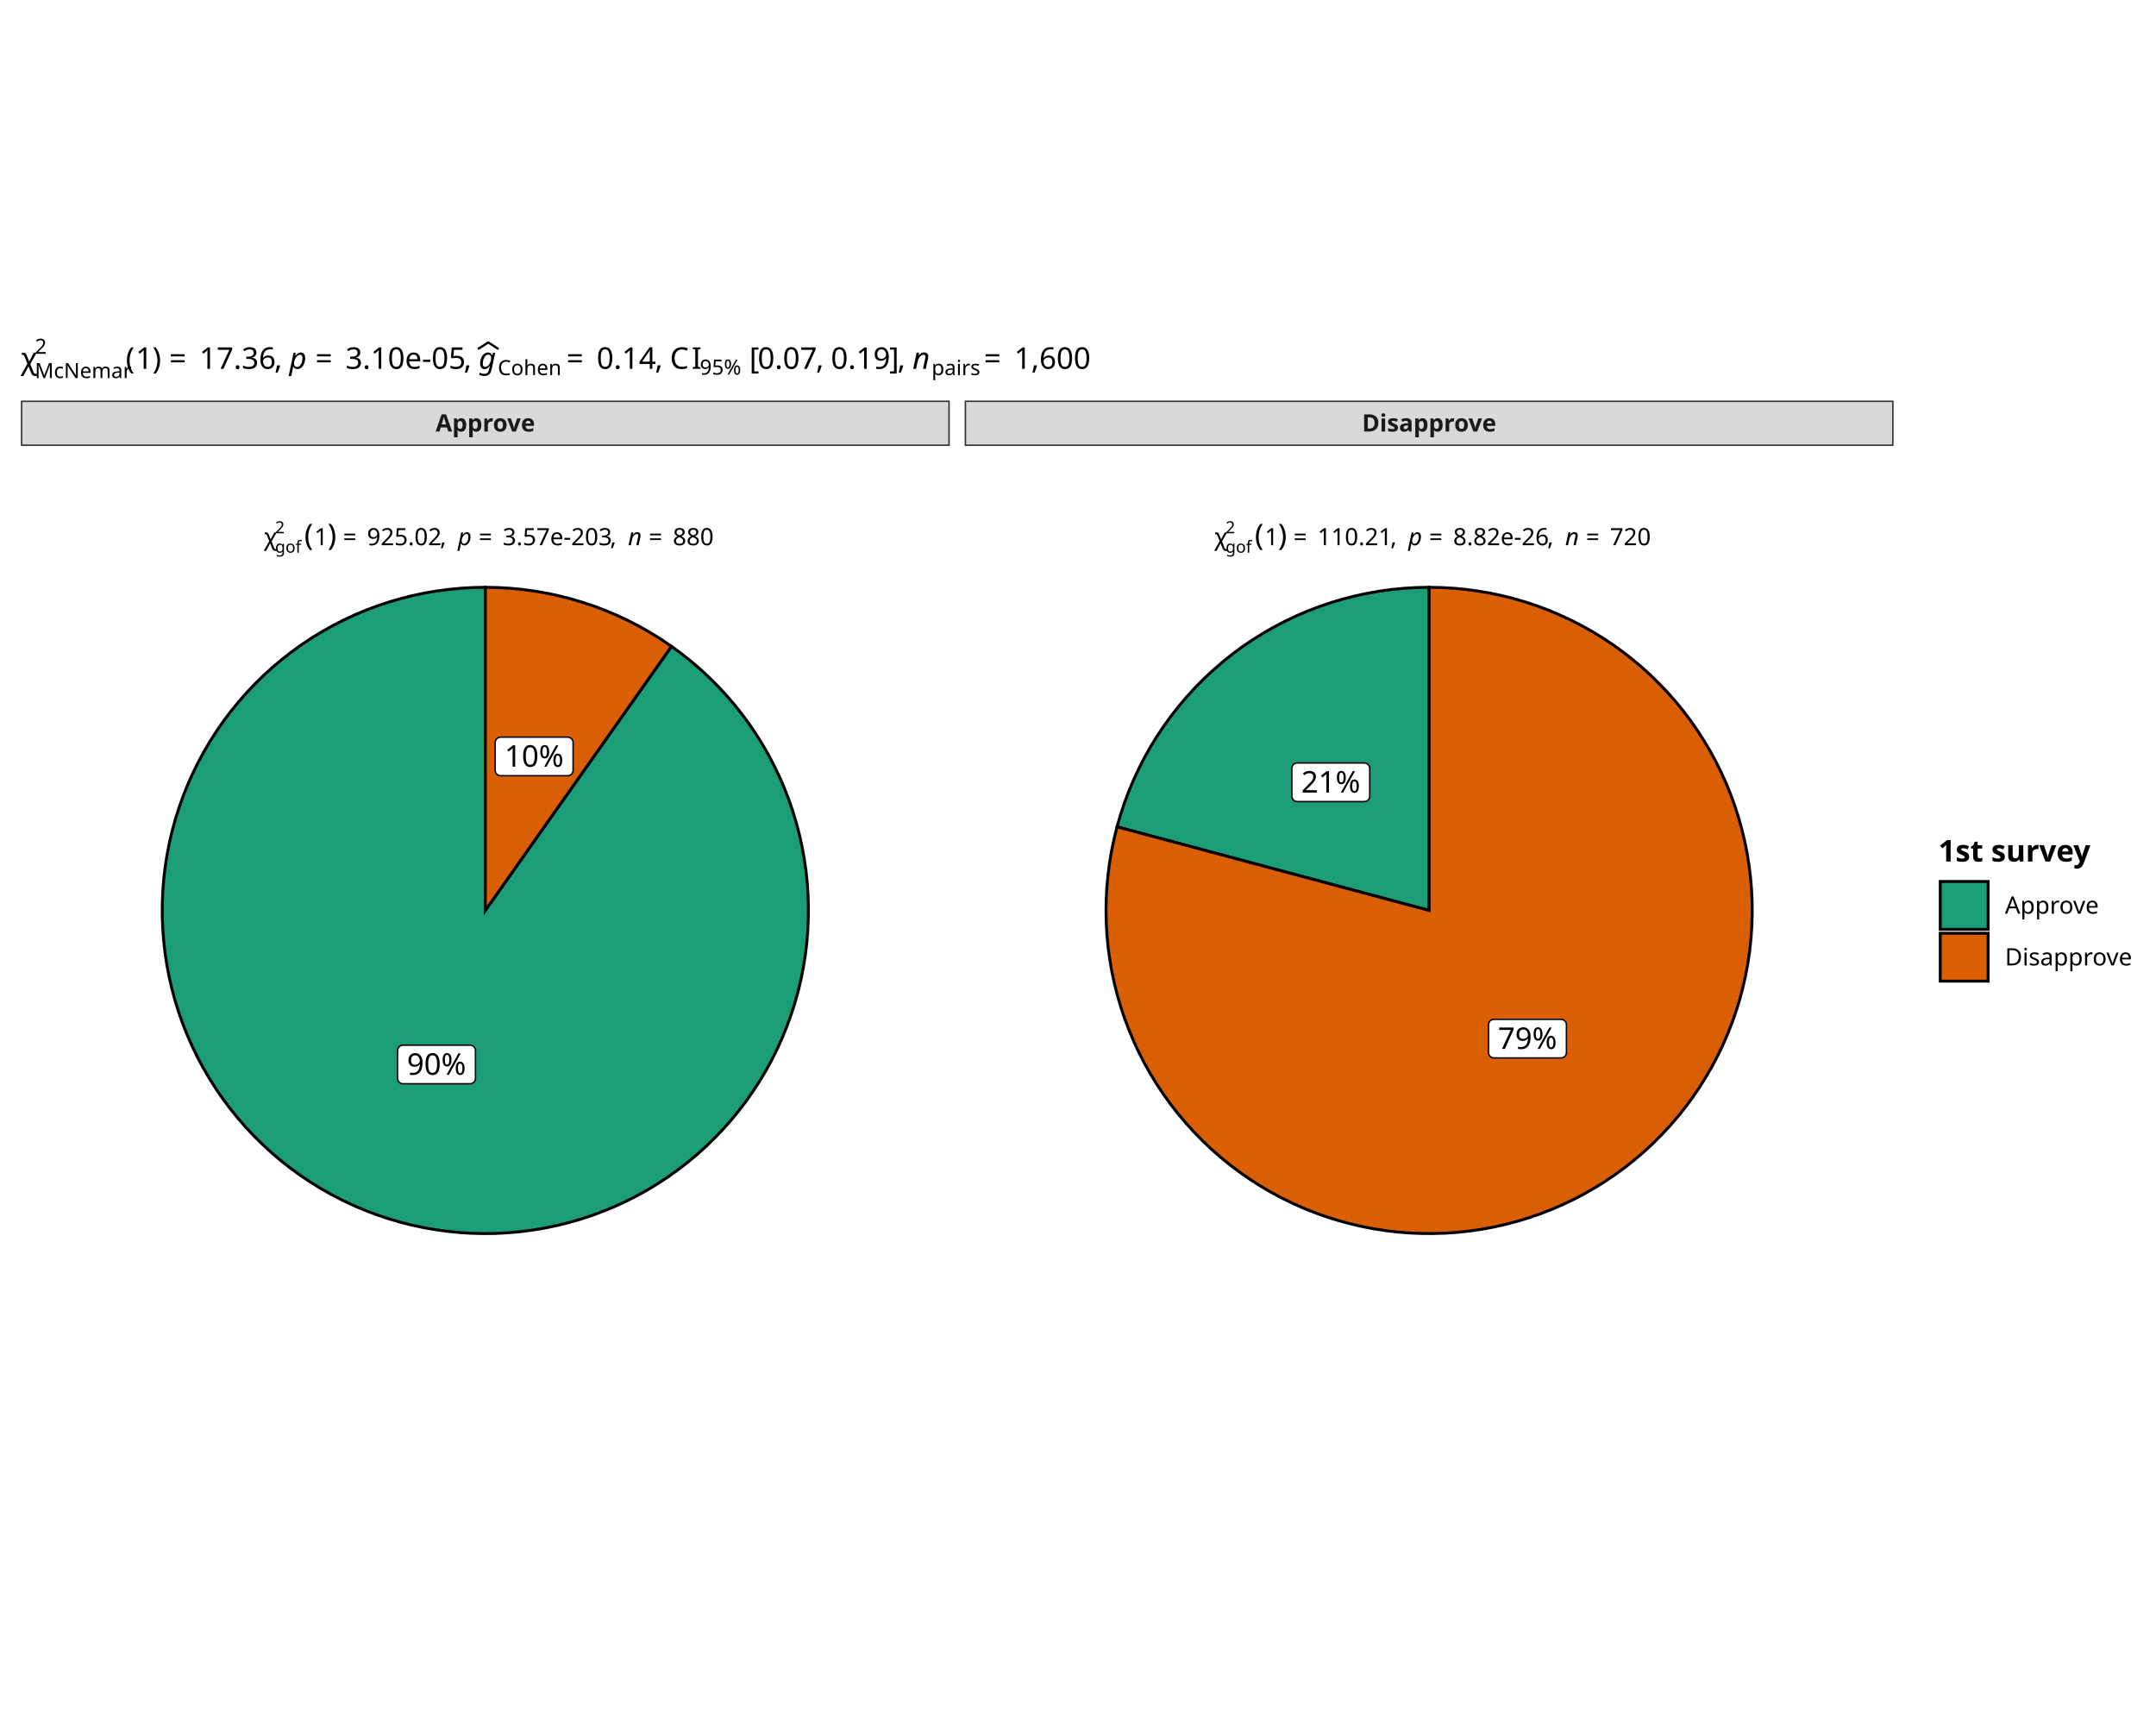
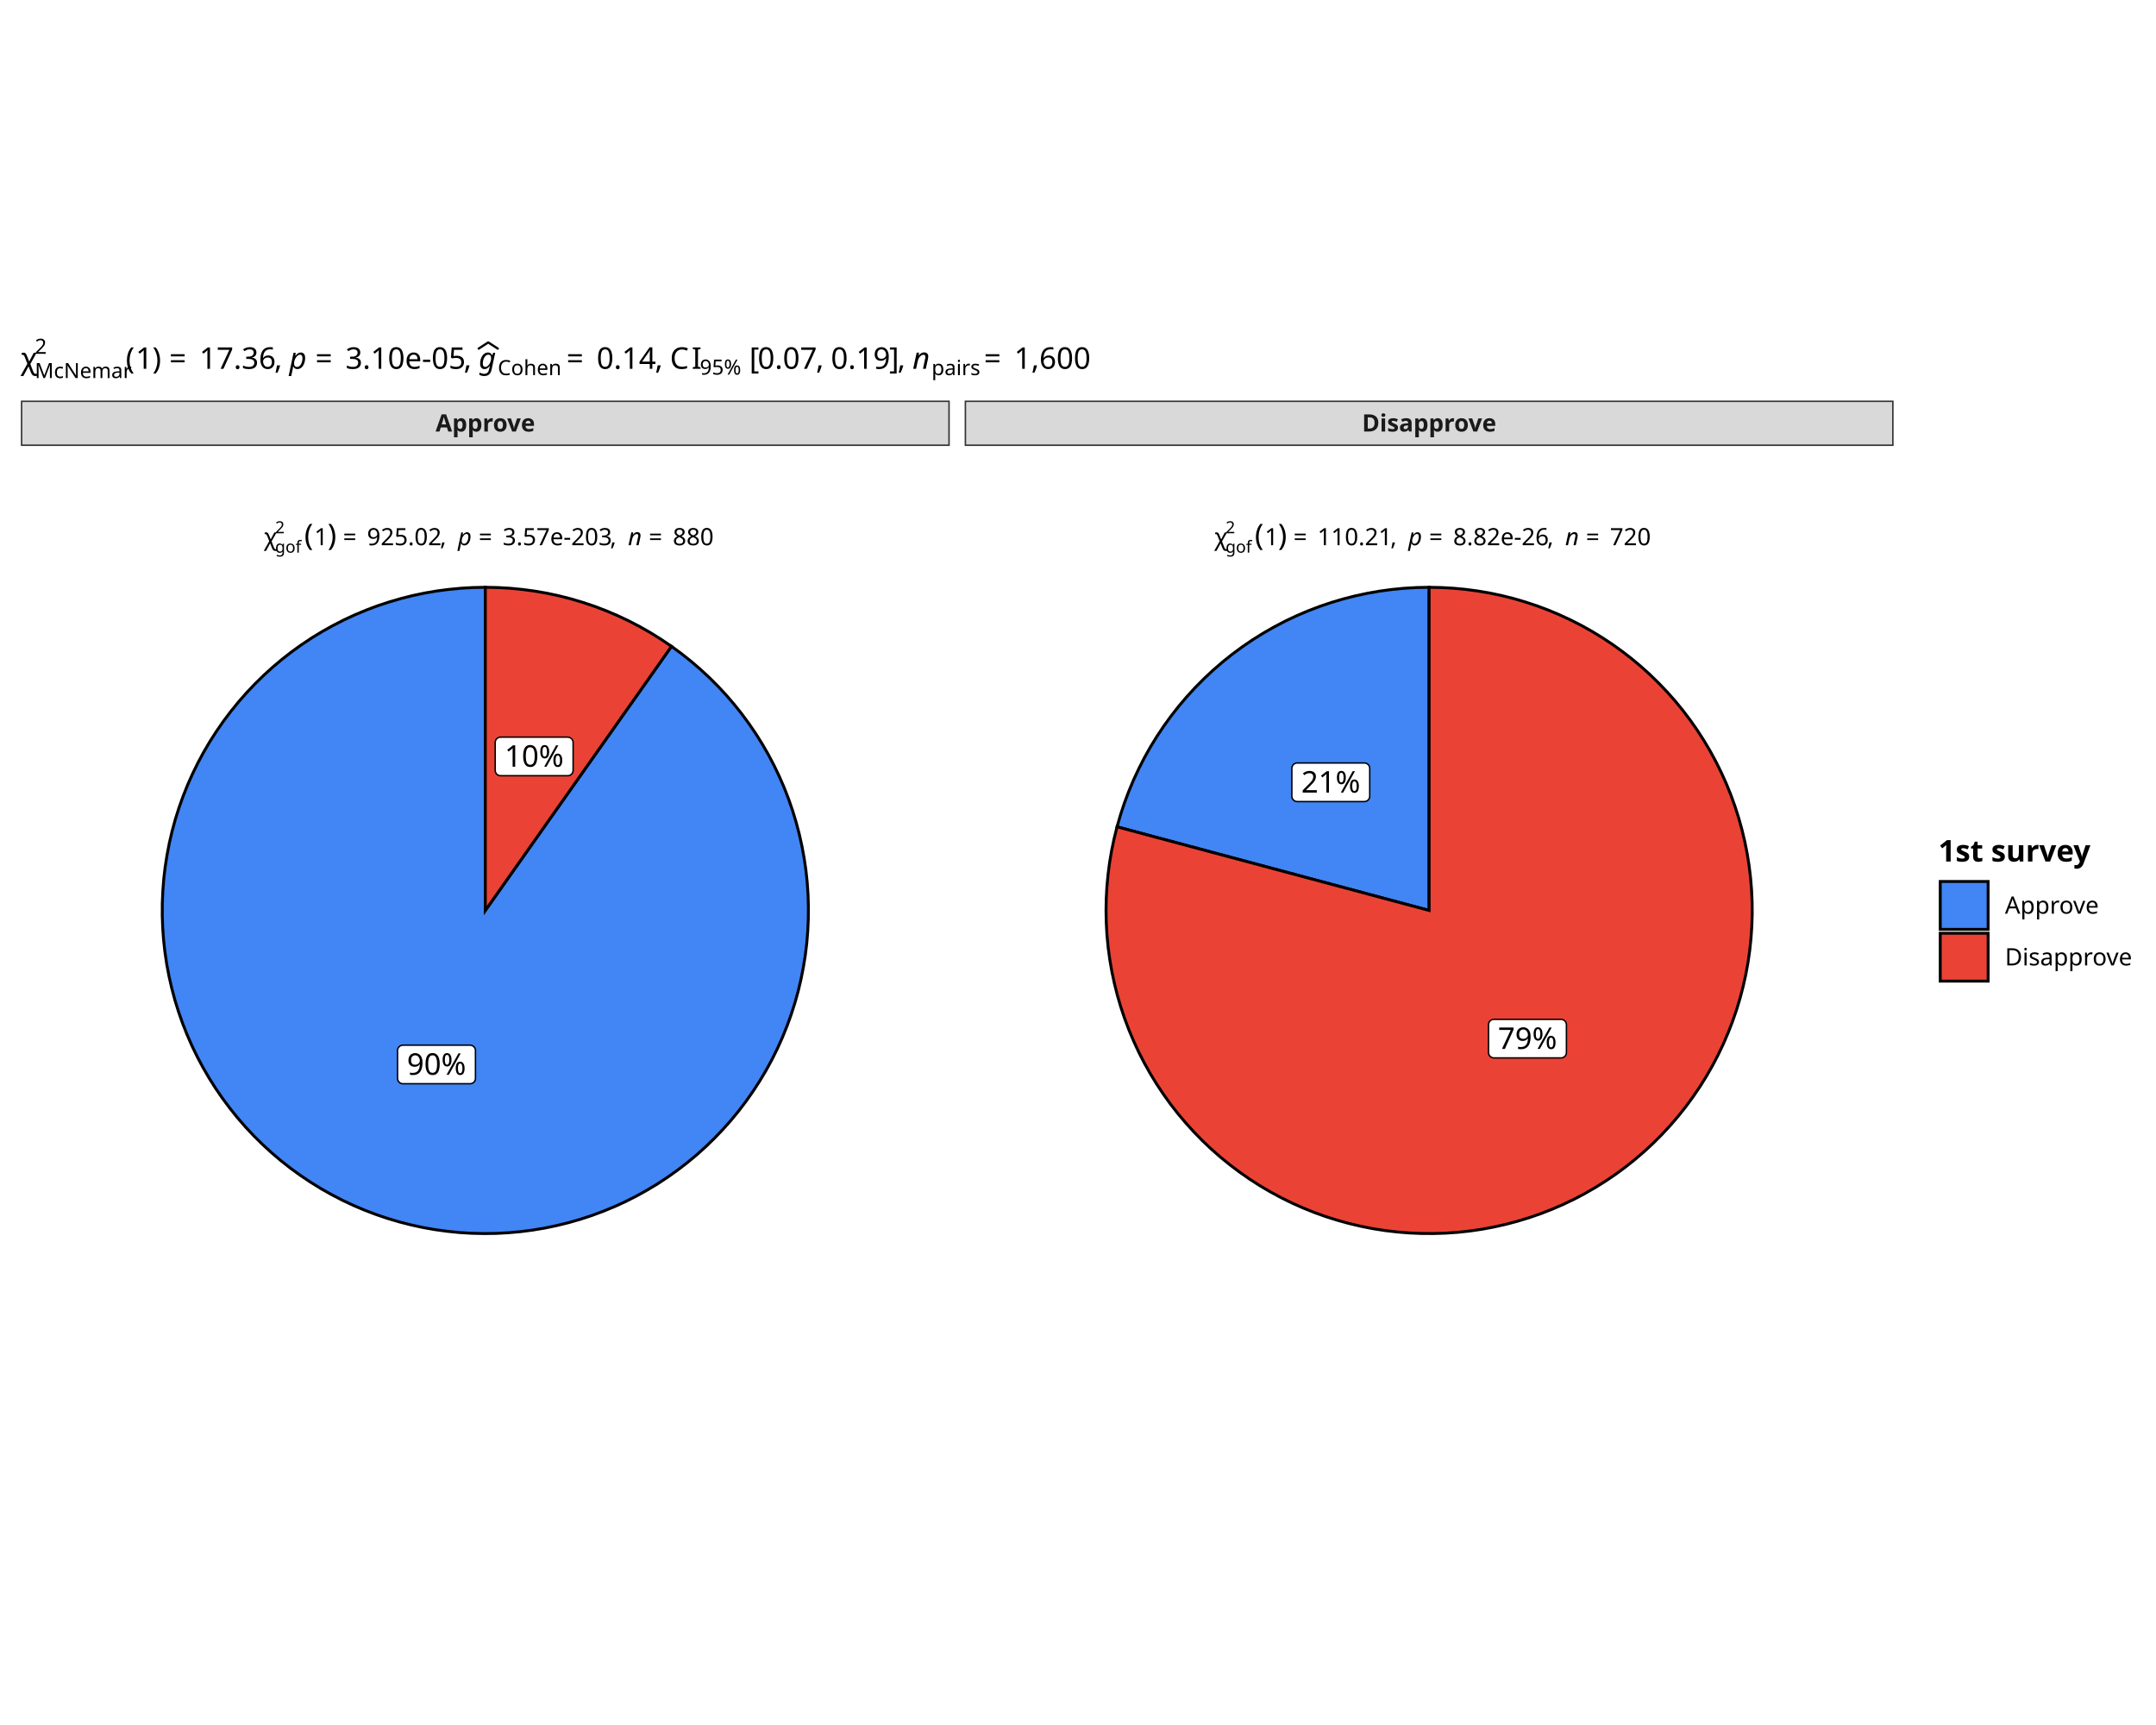
<svg xmlns="http://www.w3.org/2000/svg" class="svglite" data-engine-version="2.0" width="720.00pt" height="576.00pt" viewBox="0 0 720.00 576.00">
  <defs>
    <style type="text/css">
    .svglite line, .svglite polyline, .svglite polygon, .svglite path, .svglite rect, .svglite circle {
      fill: none;
      stroke: #000000;
      stroke-linecap: round;
      stroke-linejoin: round;
      stroke-miterlimit: 10.00;
    }
  </style>
  </defs>
  <rect width="100%" height="100%" style="stroke: none; fill: #FFFFFF;" />
  <defs>
    <clipPath id="cpMC4wMHw3MjAuMDB8MC4wMHw1NzYuMDA=">
      <rect x="0.00" y="0.00" width="720.00" height="576.00" />
    </clipPath>
  </defs>
  <g clip-path="url(#cpMC4wMHw3MjAuMDB8MC4wMHw1NzYuMDA=)">
</g>
  <defs>
    <clipPath id="cpMC4wMHw3MjAuMDB8MTA4LjI2fDQ2Ny43NA==">
      <rect x="0.00" y="108.26" width="720.00" height="359.49" />
    </clipPath>
  </defs>
  <g clip-path="url(#cpMC4wMHw3MjAuMDB8MTA4LjI2fDQ2Ny43NA==)">
    <rect x="0.00" y="108.26" width="720.00" height="359.49" style="stroke-width: 0.97; stroke: #FFFFFF; fill: #FFFFFF;" />
  </g>
  <g clip-path="url(#cpMC4wMHw3MjAuMDB8MC4wMHw1NzYuMDA=)">
</g>
  <defs>
    <clipPath id="cpNi45N3wzMTcuMTh8MTQ4LjkxfDQ1OS4xMQ==">
      <rect x="6.97" y="148.91" width="310.20" height="310.20" />
    </clipPath>
  </defs>
  <g clip-path="url(#cpNi45N3wzMTcuMTh8MTQ4LjkxfDQ1OS4xMQ==)">
    <rect x="6.97" y="148.91" width="310.20" height="310.20" style="stroke-width: 0.97; stroke: none; fill: #FFFFFF;" />
-     <polygon points="162.07,304.01 162.07,299.86 162.07,295.71 162.07,291.56 162.07,287.41 162.07,283.26 162.07,279.11 162.07,274.96 162.07,270.81 162.07,266.66 162.07,262.51 162.07,258.36 162.07,254.21 162.07,250.06 162.07,245.91 162.07,241.76 162.07,237.61 162.07,233.46 162.07,229.31 162.07,225.16 162.07,221.01 162.07,216.86 162.07,212.71 162.07,208.56 162.07,204.41 162.07,200.26 162.07,196.11 158.00,196.19 153.93,196.42 149.87,196.81 145.83,197.34 141.81,198.03 137.82,198.87 133.86,199.87 129.95,201.01 126.08,202.29 122.26,203.73 118.50,205.30 114.80,207.02 111.17,208.88 107.61,210.87 104.13,212.99 100.73,215.25 97.42,217.63 94.21,220.13 91.08,222.76 88.07,225.50 85.15,228.35 82.35,231.31 79.66,234.37 77.09,237.54 74.63,240.80 72.31,244.15 70.11,247.58 68.04,251.10 66.11,254.69 64.32,258.35 62.66,262.07 61.15,265.86 59.78,269.70 58.55,273.59 57.48,277.52 56.55,281.50 55.78,285.50 55.15,289.53 54.68,293.58 54.37,297.64 54.20,301.72 54.19,305.80 54.34,309.87 54.64,313.94 55.09,317.99 55.69,322.02 56.45,326.03 57.36,330.00 58.41,333.94 59.62,337.84 60.97,341.69 62.47,345.48 64.10,349.21 65.88,352.88 67.80,356.48 69.85,360.01 72.03,363.45 74.34,366.81 76.78,370.08 79.33,373.26 82.01,376.34 84.80,379.31 87.70,382.17 90.71,384.93 93.81,387.57 97.02,390.09 100.32,392.48 103.71,394.75 107.18,396.90 110.73,398.90 114.35,400.78 118.04,402.51 121.79,404.10 125.60,405.55 129.47,406.86 133.38,408.02 137.33,409.03 141.31,409.89 145.33,410.60 149.37,411.15 153.42,411.56 157.49,411.81 161.57,411.90 165.65,411.85 169.72,411.63 173.78,411.27 177.83,410.75 181.85,410.08 185.84,409.25 189.80,408.28 193.72,407.16 197.60,405.89 201.42,404.47 205.19,402.92 208.90,401.22 212.54,399.38 216.10,397.40 219.59,395.30 223.00,393.06 226.32,390.69 229.55,388.20 232.69,385.59 235.72,382.87 238.64,380.03 241.46,377.08 244.17,374.03 246.75,370.88 249.22,367.63 251.56,364.29 253.77,360.87 255.86,357.36 257.81,353.78 259.62,350.13 261.29,346.41 262.82,342.63 264.21,338.79 265.45,334.91 266.55,330.98 267.49,327.01 268.28,323.01 268.93,318.99 269.42,314.94 269.75,310.88 269.93,306.80 269.96,302.72 269.84,298.65 269.56,294.58 269.13,290.53 268.54,286.49 267.80,282.48 266.91,278.50 265.87,274.56 264.69,270.66 263.35,266.80 261.88,263.00 260.25,259.26 258.49,255.58 256.60,251.98 254.56,248.44 252.40,244.99 250.10,241.62 247.68,238.33 245.14,235.15 242.48,232.06 239.70,229.07 236.81,226.19 233.82,223.42 230.72,220.77 227.53,218.23 224.24,215.82 221.85,219.21 219.46,222.61 217.07,226.00 214.68,229.39 212.29,232.78 209.90,236.17 207.50,239.56 205.11,242.96 202.72,246.35 200.33,249.74 197.94,253.13 195.55,256.52 193.16,259.92 190.77,263.31 188.38,266.70 185.99,270.09 183.59,273.48 181.20,276.87 178.81,280.27 176.42,283.66 174.03,287.05 171.64,290.44 169.25,293.83 166.86,297.23 164.47,300.62 162.07,304.01 " style="stroke-width: 0.97; stroke-linecap: butt; stroke-linejoin: miter; fill: #1B9E77;" />
-     <polygon points="162.07,304.01 164.47,300.62 166.86,297.23 169.25,293.83 171.64,290.44 174.03,287.05 176.42,283.66 178.81,280.27 181.20,276.87 183.59,273.48 185.99,270.09 188.38,266.70 190.77,263.31 193.16,259.92 195.55,256.52 197.94,253.13 200.33,249.74 202.72,246.35 205.11,242.96 207.50,239.56 209.90,236.17 212.29,232.78 214.68,229.39 217.07,226.00 219.46,222.61 221.85,219.21 224.24,215.82 220.81,213.50 217.30,211.31 213.70,209.26 210.03,207.35 206.28,205.58 202.47,203.96 198.61,202.48 194.68,201.16 190.71,199.98 186.70,198.96 182.65,198.09 178.57,197.38 174.47,196.83 170.35,196.43 166.21,196.19 162.07,196.11 162.07,200.26 162.07,204.41 162.07,208.56 162.07,212.71 162.07,216.86 162.07,221.01 162.07,225.16 162.07,229.31 162.07,233.46 162.07,237.61 162.07,241.76 162.07,245.91 162.07,250.06 162.07,254.21 162.07,258.36 162.07,262.51 162.07,266.66 162.07,270.81 162.07,274.96 162.07,279.11 162.07,283.26 162.07,287.41 162.07,291.56 162.07,295.71 162.07,299.86 162.07,304.01 " style="stroke-width: 0.97; stroke-linecap: butt; stroke-linejoin: miter; fill: #D95F02;" />
+     <polygon points="162.07,304.01 162.07,299.86 162.07,295.71 162.07,291.56 162.07,287.41 162.07,283.26 162.07,279.11 162.07,274.96 162.07,270.81 162.07,266.66 162.07,262.51 162.07,258.36 162.07,254.21 162.07,250.06 162.07,245.91 162.07,241.76 162.07,237.61 162.07,233.46 162.07,229.31 162.07,225.16 162.07,221.01 162.07,216.86 162.07,212.71 162.07,208.56 162.07,204.41 162.07,200.26 162.07,196.11 158.00,196.19 153.93,196.42 149.87,196.81 145.83,197.34 141.81,198.03 137.82,198.87 133.86,199.87 129.95,201.01 126.08,202.29 122.26,203.73 118.50,205.30 114.80,207.02 111.17,208.88 107.61,210.87 104.13,212.99 100.73,215.25 97.42,217.63 94.21,220.13 91.08,222.76 88.07,225.50 85.15,228.35 82.35,231.31 79.66,234.37 77.09,237.54 74.63,240.80 72.31,244.15 70.11,247.58 68.04,251.10 66.11,254.69 64.32,258.35 62.66,262.07 61.15,265.86 59.78,269.70 58.55,273.59 57.48,277.52 56.55,281.50 55.78,285.50 55.15,289.53 54.68,293.58 54.37,297.64 54.20,301.72 54.19,305.80 54.34,309.87 54.64,313.94 55.09,317.99 55.69,322.02 56.45,326.03 57.36,330.00 58.41,333.94 59.62,337.84 60.97,341.69 62.47,345.48 64.10,349.21 65.88,352.88 67.80,356.48 69.85,360.01 72.03,363.45 74.34,366.81 76.78,370.08 79.33,373.26 82.01,376.34 84.80,379.31 87.70,382.17 90.71,384.93 93.81,387.57 97.02,390.09 100.32,392.48 103.71,394.75 107.18,396.90 110.73,398.90 114.35,400.78 118.04,402.51 121.79,404.10 125.60,405.55 129.47,406.86 133.38,408.02 137.33,409.03 141.31,409.89 145.33,410.60 149.37,411.15 153.42,411.56 157.49,411.81 161.57,411.90 165.65,411.85 169.72,411.63 173.78,411.27 177.83,410.75 181.85,410.08 185.84,409.25 189.80,408.28 193.72,407.16 197.60,405.89 201.42,404.47 205.19,402.92 208.90,401.22 212.54,399.38 216.10,397.40 219.59,395.30 223.00,393.06 226.32,390.69 229.55,388.20 232.69,385.59 235.72,382.87 238.64,380.03 241.46,377.08 244.17,374.03 246.75,370.88 249.22,367.63 251.56,364.29 253.77,360.87 255.86,357.36 257.81,353.78 259.62,350.13 261.29,346.41 262.82,342.63 264.21,338.79 265.45,334.91 266.55,330.98 267.49,327.01 268.28,323.01 268.93,318.99 269.42,314.94 269.75,310.88 269.93,306.80 269.96,302.72 269.84,298.65 269.56,294.58 269.13,290.53 268.54,286.49 267.80,282.48 266.91,278.50 265.87,274.56 264.69,270.66 263.35,266.80 261.88,263.00 260.25,259.26 258.49,255.58 256.60,251.98 254.56,248.44 252.40,244.99 250.10,241.62 247.68,238.33 245.14,235.15 242.48,232.06 239.70,229.07 236.81,226.19 233.82,223.42 230.72,220.77 227.53,218.23 224.24,215.82 221.85,219.21 219.46,222.61 217.07,226.00 214.68,229.39 212.29,232.78 209.90,236.17 207.50,239.56 205.11,242.96 202.72,246.35 200.33,249.74 197.94,253.13 195.55,256.52 193.16,259.92 190.77,263.31 188.38,266.70 185.99,270.09 183.59,273.48 181.20,276.87 178.81,280.27 176.42,283.66 174.03,287.05 171.64,290.44 169.25,293.83 166.86,297.23 164.47,300.62 162.07,304.01 " style="stroke-width: 0.97; stroke-linecap: butt; stroke-linejoin: miter; fill: #4285F4;" />
+     <polygon points="162.07,304.01 164.47,300.62 166.86,297.23 169.25,293.83 171.64,290.44 174.03,287.05 176.42,283.66 178.81,280.27 181.20,276.87 183.59,273.48 185.99,270.09 188.38,266.70 190.77,263.31 193.16,259.92 195.55,256.52 197.94,253.13 200.33,249.74 202.72,246.35 205.11,242.96 207.50,239.56 209.90,236.17 212.29,232.78 214.68,229.39 217.07,226.00 219.46,222.61 221.85,219.21 224.24,215.82 220.81,213.50 217.30,211.31 213.70,209.26 210.03,207.35 206.28,205.58 202.47,203.96 198.61,202.48 194.68,201.16 190.71,199.98 186.70,198.96 182.65,198.09 178.57,197.38 174.47,196.83 170.35,196.43 166.21,196.19 162.07,196.11 162.07,200.26 162.07,204.41 162.07,208.56 162.07,212.71 162.07,216.86 162.07,221.01 162.07,225.16 162.07,229.31 162.07,233.46 162.07,237.61 162.07,241.76 162.07,245.91 162.07,250.06 162.07,254.21 162.07,258.36 162.07,262.51 162.07,266.66 162.07,270.81 162.07,274.96 162.07,279.11 162.07,283.26 162.07,287.41 162.07,291.56 162.07,295.71 162.07,299.86 162.07,304.01 " style="stroke-width: 0.97; stroke-linecap: butt; stroke-linejoin: miter; fill: #EA4335;" />
    <polygon points="134.56,361.88 156.98,361.88 156.91,361.87 157.20,361.86 157.48,361.80 157.75,361.70 158.00,361.56 158.23,361.37 158.42,361.16 158.57,360.91 158.69,360.65 158.76,360.36 158.78,360.08 158.78,360.08 158.78,350.79 158.78,350.79 158.76,350.50 158.69,350.22 158.57,349.96 158.42,349.71 158.23,349.50 158.00,349.31 157.75,349.17 157.48,349.06 157.20,349.01 156.98,348.99 134.56,348.99 134.78,349.01 134.49,348.99 134.20,349.03 133.92,349.11 133.66,349.23 133.42,349.40 133.22,349.60 133.04,349.83 132.91,350.09 132.81,350.36 132.77,350.65 132.76,350.79 132.76,360.08 132.77,359.93 132.77,360.22 132.81,360.51 132.91,360.78 133.04,361.04 133.22,361.27 133.42,361.47 133.66,361.63 133.92,361.76 134.20,361.84 134.49,361.87 " style="stroke-width: 0.48; fill: #FFFFFF;" />
    <text x="145.77" y="358.88" text-anchor="middle" style="font-size: 10.00px; font-family: sans;" textLength="20.02px" lengthAdjust="spacingAndGlyphs">90%</text>
    <polygon points="167.17,259.02 189.59,259.02 189.51,259.02 189.80,259.01 190.09,258.95 190.36,258.85 190.61,258.71 190.83,258.52 191.03,258.31 191.18,258.06 191.29,257.79 191.36,257.51 191.39,257.22 191.39,257.22 191.39,247.94 191.39,247.94 191.36,247.65 191.29,247.37 191.18,247.11 191.03,246.86 190.83,246.64 190.61,246.46 190.36,246.32 190.09,246.21 189.80,246.16 189.59,246.14 167.17,246.14 167.39,246.16 167.10,246.14 166.81,246.18 166.53,246.26 166.27,246.38 166.03,246.55 165.82,246.75 165.65,246.98 165.51,247.24 165.42,247.51 165.38,247.80 165.37,247.94 165.37,257.22 165.38,257.08 165.38,257.37 165.42,257.66 165.51,257.93 165.65,258.19 165.82,258.42 166.03,258.62 166.27,258.78 166.53,258.91 166.81,258.99 167.10,259.02 " style="stroke-width: 0.48; fill: #FFFFFF;" />
    <text x="178.38" y="256.02" text-anchor="middle" style="font-size: 10.00px; font-family: sans;" textLength="20.02px" lengthAdjust="spacingAndGlyphs">10%</text>
    <text x="86.19" y="182.06" style="font-size: 7.97px; font-family: sans;" textLength="1.99px" lengthAdjust="spacingAndGlyphs"> </text>
    <text x="88.18" y="182.06" style="font-size: 7.97px; font-family: sans;" textLength="3.70px" lengthAdjust="spacingAndGlyphs">χ</text>
    <text x="91.88" y="184.53" style="font-size: 5.58px; font-family: sans;" textLength="7.75px" lengthAdjust="spacingAndGlyphs">gof</text>
    <text x="91.88" y="178.06" style="font-size: 5.58px; font-family: sans;" textLength="3.10px" lengthAdjust="spacingAndGlyphs">2</text>
    <text x="99.64" y="182.06" style="font-size: 7.97px; font-family: sans;" textLength="1.99px" lengthAdjust="spacingAndGlyphs"> </text>
    <text x="101.63" y="182.06" style="font-size: 9.96px; font-family: sans;" textLength="3.32px" lengthAdjust="spacingAndGlyphs">(</text>
    <text x="104.95" y="182.06" style="font-size: 7.97px; font-family: sans;" textLength="4.43px" lengthAdjust="spacingAndGlyphs">1</text>
    <text x="109.38" y="182.06" style="font-size: 9.96px; font-family: sans;" textLength="3.31px" lengthAdjust="spacingAndGlyphs">)</text>
    <text x="114.53" y="182.06" style="font-size: 7.97px; font-family: sans;" textLength="6.19px" lengthAdjust="spacingAndGlyphs">=</text>
    <text x="122.56" y="182.06" style="font-size: 7.97px; font-family: sans;" textLength="24.37px" lengthAdjust="spacingAndGlyphs">925.02</text>
    <text x="146.93" y="182.06" style="font-size: 7.97px; font-family: sans;" textLength="1.99px" lengthAdjust="spacingAndGlyphs">,</text>
    <text x="148.92" y="182.06" style="font-size: 7.97px; font-family: sans;" textLength="1.99px" lengthAdjust="spacingAndGlyphs"> </text>
    <text x="150.92" y="182.06" style="font-size: 7.97px; font-family: sans;" textLength="1.99px" lengthAdjust="spacingAndGlyphs"> </text>
    <text x="152.91" y="182.06" style="font-size: 7.97px; font-style: italic; font-family: sans;" textLength="4.43px" lengthAdjust="spacingAndGlyphs">p</text>
    <text x="159.83" y="182.06" style="font-size: 7.97px; font-family: sans;" textLength="6.19px" lengthAdjust="spacingAndGlyphs">=</text>
    <text x="167.86" y="182.06" style="font-size: 7.97px; font-family: sans;" textLength="35.88px" lengthAdjust="spacingAndGlyphs">3.57e-203</text>
    <text x="203.74" y="182.06" style="font-size: 7.97px; font-family: sans;" textLength="1.99px" lengthAdjust="spacingAndGlyphs">,</text>
    <text x="205.73" y="182.06" style="font-size: 7.97px; font-family: sans;" textLength="1.99px" lengthAdjust="spacingAndGlyphs"> </text>
    <text x="207.73" y="182.06" style="font-size: 7.97px; font-family: sans;" textLength="1.99px" lengthAdjust="spacingAndGlyphs"> </text>
    <text x="209.72" y="182.06" style="font-size: 7.97px; font-style: italic; font-family: sans;" textLength="4.43px" lengthAdjust="spacingAndGlyphs">n</text>
    <text x="216.64" y="182.06" style="font-size: 7.97px; font-family: sans;" textLength="6.19px" lengthAdjust="spacingAndGlyphs">=</text>
    <text x="224.67" y="182.06" style="font-size: 7.97px; font-family: sans;" textLength="13.29px" lengthAdjust="spacingAndGlyphs">880</text>
  </g>
  <g clip-path="url(#cpMC4wMHw3MjAuMDB8MC4wMHw1NzYuMDA=)">
</g>
  <defs>
    <clipPath id="cpMzIyLjE2fDYzMi4zNnwxNDguOTF8NDU5LjEx">
      <rect x="322.16" y="148.91" width="310.20" height="310.20" />
    </clipPath>
  </defs>
  <g clip-path="url(#cpMzIyLjE2fDYzMi4zNnwxNDguOTF8NDU5LjEx)">
    <rect x="322.16" y="148.91" width="310.20" height="310.20" style="stroke-width: 0.97; stroke: none; fill: #FFFFFF;" />
-     <polygon points="477.26,304.01 477.26,299.86 477.26,295.71 477.26,291.56 477.26,287.41 477.26,283.26 477.26,279.11 477.26,274.96 477.26,270.81 477.26,266.66 477.26,262.51 477.26,258.36 477.26,254.21 477.26,250.06 477.26,245.91 477.26,241.76 477.26,237.61 477.26,233.46 477.26,229.31 477.26,225.16 477.26,221.01 477.26,216.86 477.26,212.71 477.26,208.56 477.26,204.41 477.26,200.26 477.26,196.11 473.10,196.19 468.96,196.43 464.82,196.83 460.71,197.39 456.62,198.11 452.55,198.98 448.53,200.01 444.55,201.19 440.62,202.53 436.74,204.01 432.92,205.64 429.16,207.42 425.48,209.35 421.88,211.41 418.35,213.61 414.92,215.94 411.57,218.41 408.33,221.00 405.18,223.72 402.15,226.55 399.22,229.50 396.41,232.56 393.72,235.72 391.15,238.99 388.72,242.35 386.41,245.80 384.23,249.34 382.20,252.96 380.31,256.66 378.55,260.43 376.95,264.26 375.49,268.15 374.19,272.09 373.04,276.08 377.05,277.16 381.05,278.23 385.06,279.31 389.07,280.38 393.08,281.45 397.09,282.53 401.10,283.60 405.11,284.68 409.11,285.75 413.12,286.82 417.13,287.90 421.14,288.97 425.15,290.05 429.16,291.12 433.16,292.19 437.17,293.27 441.18,294.34 445.19,295.42 449.20,296.49 453.21,297.56 457.22,298.64 461.22,299.71 465.23,300.79 469.24,301.86 473.25,302.93 477.26,304.01 " style="stroke-width: 0.97; stroke-linecap: butt; stroke-linejoin: miter; fill: #1B9E77;" />
-     <polygon points="477.26,304.01 473.25,302.93 469.24,301.86 465.23,300.79 461.22,299.71 457.22,298.64 453.21,297.56 449.20,296.49 445.19,295.42 441.18,294.34 437.17,293.27 433.16,292.19 429.16,291.12 425.15,290.05 421.14,288.97 417.13,287.90 413.12,286.82 409.11,285.75 405.11,284.68 401.10,283.60 397.09,282.53 393.08,281.45 389.07,280.38 385.06,279.31 381.05,278.23 377.05,277.16 373.04,276.08 372.06,280.03 371.23,284.01 370.55,288.02 370.03,292.05 369.65,296.10 369.43,300.16 369.36,304.22 369.45,308.29 369.68,312.35 370.07,316.39 370.62,320.42 371.31,324.43 372.16,328.41 373.15,332.35 374.29,336.25 375.58,340.11 377.01,343.91 378.59,347.66 380.30,351.35 382.15,354.97 384.14,358.51 386.26,361.98 388.51,365.37 390.88,368.67 393.38,371.88 396.00,374.99 398.73,378.00 401.57,380.91 404.52,383.70 407.58,386.39 410.73,388.95 413.98,391.40 417.31,393.72 420.74,395.92 424.24,397.98 427.82,399.91 431.46,401.71 435.18,403.36 438.95,404.88 442.78,406.25 446.65,407.47 450.57,408.55 454.53,409.48 458.52,410.27 462.54,410.90 466.58,411.37 470.63,411.70 474.69,411.87 478.76,411.89 482.82,411.76 486.87,411.48 490.92,411.04 494.94,410.45 498.94,409.70 502.90,408.81 506.83,407.77 510.72,406.58 514.56,405.25 518.35,403.77 522.08,402.15 525.75,400.40 529.34,398.50 532.86,396.47 536.31,394.31 539.67,392.02 542.94,389.61 546.12,387.07 549.20,384.42 552.18,381.65 555.05,378.77 557.81,375.79 560.46,372.71 562.99,369.52 565.39,366.25 567.68,362.88 569.83,359.43 571.85,355.91 573.74,352.31 575.49,348.64 577.10,344.90 578.57,341.11 579.90,337.27 581.08,333.38 582.11,329.45 583.00,325.48 583.73,321.48 584.31,317.46 584.74,313.41 585.02,309.36 585.15,305.29 585.12,301.23 584.94,297.17 584.60,293.11 584.12,289.08 583.48,285.06 582.69,281.07 581.75,277.12 580.66,273.20 579.43,269.33 578.05,265.50 576.53,261.73 574.86,258.02 573.06,254.38 571.12,250.80 569.05,247.31 566.85,243.89 564.52,240.55 562.07,237.31 559.50,234.16 556.81,231.12 554.00,228.17 551.09,225.33 548.08,222.61 544.96,220.00 541.75,217.51 538.44,215.14 535.05,212.90 531.58,210.78 528.03,208.80 524.40,206.96 520.71,205.25 516.96,203.68 513.15,202.26 509.29,200.98 505.39,199.84 501.45,198.86 497.47,198.02 493.46,197.34 489.43,196.80 485.38,196.42 481.32,196.19 477.26,196.11 477.26,200.26 477.26,204.41 477.26,208.56 477.26,212.71 477.26,216.86 477.26,221.01 477.26,225.16 477.26,229.31 477.26,233.46 477.26,237.61 477.26,241.76 477.26,245.91 477.26,250.06 477.26,254.21 477.26,258.36 477.26,262.51 477.26,266.66 477.26,270.81 477.26,274.96 477.26,279.11 477.26,283.26 477.26,287.41 477.26,291.56 477.26,295.71 477.26,299.86 477.26,304.01 " style="stroke-width: 0.97; stroke-linecap: butt; stroke-linejoin: miter; fill: #D95F02;" />
+     <polygon points="477.26,304.01 477.26,299.86 477.26,295.71 477.26,291.56 477.26,287.41 477.26,283.26 477.26,279.11 477.26,274.96 477.26,270.81 477.26,266.66 477.26,262.51 477.26,258.36 477.26,254.21 477.26,250.06 477.26,245.91 477.26,241.76 477.26,237.61 477.26,233.46 477.26,229.31 477.26,225.16 477.26,221.01 477.26,216.86 477.26,212.71 477.26,208.56 477.26,204.41 477.26,200.26 477.26,196.11 473.10,196.19 468.96,196.43 464.82,196.83 460.71,197.39 456.62,198.11 452.55,198.98 448.53,200.01 444.55,201.19 440.62,202.53 436.74,204.01 432.92,205.64 429.16,207.42 425.48,209.35 421.88,211.41 418.35,213.61 414.92,215.94 411.57,218.41 408.33,221.00 405.18,223.72 402.15,226.55 399.22,229.50 396.41,232.56 393.72,235.72 391.15,238.99 388.72,242.35 386.41,245.80 384.23,249.34 382.20,252.96 380.31,256.66 378.55,260.43 376.95,264.26 375.49,268.15 374.19,272.09 373.04,276.08 377.05,277.16 381.05,278.23 385.06,279.31 389.07,280.38 393.08,281.45 397.09,282.53 401.10,283.60 405.11,284.68 409.11,285.75 413.12,286.82 417.13,287.90 421.14,288.97 425.15,290.05 429.16,291.12 433.16,292.19 437.17,293.27 441.18,294.34 445.19,295.42 449.20,296.49 453.21,297.56 457.22,298.64 461.22,299.71 465.23,300.79 469.24,301.86 473.25,302.93 477.26,304.01 " style="stroke-width: 0.97; stroke-linecap: butt; stroke-linejoin: miter; fill: #4285F4;" />
+     <polygon points="477.26,304.01 473.25,302.93 469.24,301.86 465.23,300.79 461.22,299.71 457.22,298.64 453.21,297.56 449.20,296.49 445.19,295.42 441.18,294.34 437.17,293.27 433.16,292.19 429.16,291.12 425.15,290.05 421.14,288.97 417.13,287.90 413.12,286.82 409.11,285.75 405.11,284.68 401.10,283.60 397.09,282.53 393.08,281.45 389.07,280.38 385.06,279.31 381.05,278.23 377.05,277.16 373.04,276.08 372.06,280.03 371.23,284.01 370.55,288.02 370.03,292.05 369.65,296.10 369.43,300.16 369.36,304.22 369.45,308.29 369.68,312.35 370.07,316.39 370.62,320.42 371.31,324.43 372.16,328.41 373.15,332.35 374.29,336.25 375.58,340.11 377.01,343.91 378.59,347.66 380.30,351.35 382.15,354.97 384.14,358.51 386.26,361.98 388.51,365.37 390.88,368.67 393.38,371.88 396.00,374.99 398.73,378.00 401.57,380.91 404.52,383.70 407.58,386.39 410.73,388.95 413.98,391.40 417.31,393.72 420.74,395.92 424.24,397.98 427.82,399.91 431.46,401.71 435.18,403.36 438.95,404.88 442.78,406.25 446.65,407.47 450.57,408.55 454.53,409.48 458.52,410.27 462.54,410.90 466.58,411.37 470.63,411.70 474.69,411.87 478.76,411.89 482.82,411.76 486.87,411.48 490.92,411.04 494.94,410.45 498.94,409.70 502.90,408.81 506.83,407.77 510.72,406.58 514.56,405.25 518.35,403.77 522.08,402.15 525.75,400.40 529.34,398.50 532.86,396.47 536.31,394.31 539.67,392.02 542.94,389.61 546.12,387.07 549.20,384.42 552.18,381.65 555.05,378.77 557.81,375.79 560.46,372.71 562.99,369.52 565.39,366.25 567.68,362.88 569.83,359.43 571.85,355.91 573.74,352.31 575.49,348.64 577.10,344.90 578.57,341.11 579.90,337.27 581.08,333.38 582.11,329.45 583.00,325.48 583.73,321.48 584.31,317.46 584.74,313.41 585.02,309.36 585.15,305.29 585.12,301.23 584.94,297.17 584.60,293.11 584.12,289.08 583.48,285.06 582.69,281.07 581.75,277.12 580.66,273.20 579.43,269.33 578.05,265.50 576.53,261.73 574.86,258.02 573.06,254.38 571.12,250.80 569.05,247.31 566.85,243.89 564.52,240.55 562.07,237.31 559.50,234.16 556.81,231.12 554.00,228.17 551.09,225.33 548.08,222.61 544.96,220.00 541.75,217.51 538.44,215.14 535.05,212.90 531.58,210.78 528.03,208.80 524.40,206.96 520.71,205.25 516.96,203.68 513.15,202.26 509.29,200.98 505.39,199.84 501.45,198.86 497.47,198.02 493.46,197.34 489.43,196.80 485.38,196.42 481.32,196.19 477.26,196.11 477.26,200.26 477.26,204.41 477.26,208.56 477.26,212.71 477.26,216.86 477.26,221.01 477.26,225.16 477.26,229.31 477.26,233.46 477.26,237.61 477.26,241.76 477.26,245.91 477.26,250.06 477.26,254.21 477.26,258.36 477.26,262.51 477.26,266.66 477.26,270.81 477.26,274.96 477.26,279.11 477.26,283.26 477.26,287.41 477.26,291.56 477.26,295.71 477.26,299.86 477.26,304.01 " style="stroke-width: 0.97; stroke-linecap: butt; stroke-linejoin: miter; fill: #EA4335;" />
    <polygon points="433.21,267.65 455.62,267.65 455.55,267.65 455.84,267.64 456.12,267.58 456.40,267.48 456.65,267.33 456.87,267.15 457.06,266.93 457.22,266.69 457.33,266.42 457.40,266.14 457.42,265.85 457.42,265.85 457.42,256.57 457.42,256.57 457.40,256.28 457.33,256.00 457.22,255.73 457.06,255.49 456.87,255.27 456.65,255.09 456.40,254.94 456.12,254.84 455.84,254.78 455.62,254.77 433.21,254.77 433.43,254.78 433.14,254.77 432.85,254.80 432.57,254.88 432.31,255.01 432.07,255.17 431.86,255.37 431.69,255.61 431.55,255.86 431.46,256.14 431.41,256.42 431.41,256.57 431.41,265.85 431.41,265.71 431.41,265.99 431.46,266.28 431.55,266.56 431.69,266.81 431.86,267.04 432.07,267.24 432.31,267.41 432.57,267.53 432.85,267.61 433.14,267.65 " style="stroke-width: 0.48; fill: #FFFFFF;" />
    <text x="444.42" y="264.65" text-anchor="middle" style="font-size: 10.00px; font-family: sans;" textLength="20.02px" lengthAdjust="spacingAndGlyphs">21%</text>
    <polygon points="498.89,353.25 521.31,353.25 521.23,353.25 521.52,353.24 521.81,353.18 522.08,353.08 522.33,352.93 522.55,352.75 522.75,352.53 522.90,352.29 523.01,352.02 523.08,351.74 523.11,351.45 523.11,351.45 523.11,342.17 523.11,342.17 523.08,341.88 523.01,341.60 522.90,341.33 522.75,341.09 522.55,340.87 522.33,340.69 522.08,340.54 521.81,340.44 521.52,340.38 521.31,340.37 498.89,340.37 499.11,340.38 498.82,340.37 498.53,340.40 498.25,340.48 497.99,340.61 497.75,340.77 497.54,340.97 497.37,341.21 497.24,341.46 497.14,341.74 497.10,342.02 497.09,342.17 497.09,351.45 497.10,351.30 497.10,351.59 497.14,351.88 497.24,352.16 497.37,352.41 497.54,352.64 497.75,352.84 497.99,353.01 498.25,353.13 498.53,353.21 498.82,353.25 " style="stroke-width: 0.48; fill: #FFFFFF;" />
    <text x="510.10" y="350.25" text-anchor="middle" style="font-size: 10.00px; font-family: sans;" textLength="20.02px" lengthAdjust="spacingAndGlyphs">79%</text>
    <text x="403.58" y="182.06" style="font-size: 7.97px; font-family: sans;" textLength="1.99px" lengthAdjust="spacingAndGlyphs"> </text>
    <text x="405.58" y="182.06" style="font-size: 7.97px; font-family: sans;" textLength="3.70px" lengthAdjust="spacingAndGlyphs">χ</text>
    <text x="409.28" y="184.53" style="font-size: 5.58px; font-family: sans;" textLength="7.75px" lengthAdjust="spacingAndGlyphs">gof</text>
    <text x="409.28" y="178.06" style="font-size: 5.58px; font-family: sans;" textLength="3.10px" lengthAdjust="spacingAndGlyphs">2</text>
    <text x="417.04" y="182.06" style="font-size: 7.97px; font-family: sans;" textLength="1.99px" lengthAdjust="spacingAndGlyphs"> </text>
    <text x="419.03" y="182.06" style="font-size: 9.96px; font-family: sans;" textLength="3.32px" lengthAdjust="spacingAndGlyphs">(</text>
    <text x="422.34" y="182.06" style="font-size: 7.97px; font-family: sans;" textLength="4.43px" lengthAdjust="spacingAndGlyphs">1</text>
    <text x="426.78" y="182.06" style="font-size: 9.96px; font-family: sans;" textLength="3.31px" lengthAdjust="spacingAndGlyphs">)</text>
    <text x="431.93" y="182.06" style="font-size: 7.97px; font-family: sans;" textLength="6.19px" lengthAdjust="spacingAndGlyphs">=</text>
    <text x="439.96" y="182.06" style="font-size: 7.97px; font-family: sans;" textLength="24.37px" lengthAdjust="spacingAndGlyphs">110.21</text>
    <text x="464.33" y="182.06" style="font-size: 7.97px; font-family: sans;" textLength="1.99px" lengthAdjust="spacingAndGlyphs">,</text>
    <text x="466.32" y="182.06" style="font-size: 7.97px; font-family: sans;" textLength="1.99px" lengthAdjust="spacingAndGlyphs"> </text>
    <text x="468.32" y="182.06" style="font-size: 7.97px; font-family: sans;" textLength="1.99px" lengthAdjust="spacingAndGlyphs"> </text>
    <text x="470.31" y="182.06" style="font-size: 7.97px; font-style: italic; font-family: sans;" textLength="4.43px" lengthAdjust="spacingAndGlyphs">p</text>
    <text x="477.23" y="182.06" style="font-size: 7.97px; font-family: sans;" textLength="6.19px" lengthAdjust="spacingAndGlyphs">=</text>
    <text x="485.26" y="182.06" style="font-size: 7.97px; font-family: sans;" textLength="31.45px" lengthAdjust="spacingAndGlyphs">8.82e-26</text>
    <text x="516.71" y="182.06" style="font-size: 7.97px; font-family: sans;" textLength="1.99px" lengthAdjust="spacingAndGlyphs">,</text>
    <text x="518.70" y="182.06" style="font-size: 7.97px; font-family: sans;" textLength="1.99px" lengthAdjust="spacingAndGlyphs"> </text>
    <text x="520.70" y="182.06" style="font-size: 7.97px; font-family: sans;" textLength="1.99px" lengthAdjust="spacingAndGlyphs"> </text>
    <text x="522.69" y="182.06" style="font-size: 7.97px; font-style: italic; font-family: sans;" textLength="4.43px" lengthAdjust="spacingAndGlyphs">n</text>
    <text x="529.61" y="182.06" style="font-size: 7.97px; font-family: sans;" textLength="6.19px" lengthAdjust="spacingAndGlyphs">=</text>
    <text x="537.64" y="182.06" style="font-size: 7.97px; font-family: sans;" textLength="13.29px" lengthAdjust="spacingAndGlyphs">720</text>
  </g>
  <g clip-path="url(#cpMC4wMHw3MjAuMDB8MC4wMHw1NzYuMDA=)">
</g>
  <defs>
    <clipPath id="cpNi45N3wzMTcuMTh8MTMzLjc3fDE0OC45MQ==">
      <rect x="6.97" y="133.77" width="310.20" height="15.14" />
    </clipPath>
  </defs>
  <g clip-path="url(#cpNi45N3wzMTcuMTh8MTMzLjc3fDE0OC45MQ==)">
    <rect x="6.97" y="133.77" width="310.20" height="15.14" style="stroke-width: 0.97; stroke: #333333; fill: #D9D9D9;" />
    <text x="162.07" y="144.09" text-anchor="middle" style="font-size: 8.00px; font-weight: bold; fill: #1A1A1A; font-family: sans;" textLength="29.80px" lengthAdjust="spacingAndGlyphs">Approve</text>
  </g>
  <g clip-path="url(#cpMC4wMHw3MjAuMDB8MC4wMHw1NzYuMDA=)">
</g>
  <defs>
    <clipPath id="cpMzIyLjE2fDYzMi4zNnwxMzMuNzd8MTQ4Ljkx">
      <rect x="322.16" y="133.77" width="310.20" height="15.14" />
    </clipPath>
  </defs>
  <g clip-path="url(#cpMzIyLjE2fDYzMi4zNnwxMzMuNzd8MTQ4Ljkx)">
    <rect x="322.16" y="133.77" width="310.20" height="15.14" style="stroke-width: 0.97; stroke: #333333; fill: #D9D9D9;" />
    <text x="477.26" y="144.09" text-anchor="middle" style="font-size: 8.00px; font-weight: bold; fill: #1A1A1A; font-family: sans;" textLength="40.47px" lengthAdjust="spacingAndGlyphs">Disapprove</text>
  </g>
  <g clip-path="url(#cpMC4wMHw3MjAuMDB8MC4wMHw1NzYuMDA=)">
    <rect x="642.32" y="274.78" width="72.70" height="58.46" style="stroke-width: 0.97; stroke: none; fill: #FFFFFF;" />
    <text x="647.30" y="287.68" style="font-size: 10.00px; font-weight: bold; font-family: sans;" textLength="45.59px" lengthAdjust="spacingAndGlyphs">1st survey</text>
    <rect x="647.30" y="293.70" width="17.28" height="17.28" style="stroke-width: 0.97; stroke: none; fill: #FFFFFF;" />
-     <rect x="647.95" y="294.34" width="15.99" height="15.99" style="stroke-width: 0.97; stroke-linecap: butt; stroke-linejoin: miter; fill: #1B9E77;" />
+     <rect x="647.95" y="294.34" width="15.99" height="15.99" style="stroke-width: 0.97; stroke-linecap: butt; stroke-linejoin: miter; fill: #4285F4;" />
    <rect x="647.30" y="310.98" width="17.28" height="17.28" style="stroke-width: 0.97; stroke: none; fill: #FFFFFF;" />
-     <rect x="647.95" y="311.62" width="15.99" height="15.99" style="stroke-width: 0.97; stroke-linecap: butt; stroke-linejoin: miter; fill: #D95F02;" />
+     <rect x="647.95" y="311.62" width="15.99" height="15.99" style="stroke-width: 0.97; stroke-linecap: butt; stroke-linejoin: miter; fill: #EA4335;" />
    <text x="669.56" y="305.09" style="font-size: 8.00px; font-family: sans;" textLength="29.80px" lengthAdjust="spacingAndGlyphs">Approve</text>
    <text x="669.56" y="322.37" style="font-size: 8.00px; font-family: sans;" textLength="40.47px" lengthAdjust="spacingAndGlyphs">Disapprove</text>
    <text x="6.97" y="123.15" style="font-size: 10.00px; font-family: sans;" textLength="4.65px" lengthAdjust="spacingAndGlyphs">χ</text>
    <text x="11.62" y="126.24" style="font-size: 7.00px; font-family: sans;" textLength="30.34px" lengthAdjust="spacingAndGlyphs">McNemar</text>
    <text x="11.62" y="118.13" style="font-size: 7.00px; font-family: sans;" textLength="3.89px" lengthAdjust="spacingAndGlyphs">2</text>
    <text x="41.97" y="123.15" style="font-size: 10.00px; font-family: sans;" textLength="3.33px" lengthAdjust="spacingAndGlyphs">(</text>
    <text x="45.30" y="123.15" style="font-size: 10.00px; font-family: sans;" textLength="5.56px" lengthAdjust="spacingAndGlyphs">1</text>
    <text x="50.86" y="123.15" style="font-size: 10.00px; font-family: sans;" textLength="3.33px" lengthAdjust="spacingAndGlyphs">)</text>
    <text x="56.51" y="123.15" style="font-size: 10.00px; font-family: sans;" textLength="7.76px" lengthAdjust="spacingAndGlyphs">=</text>
    <text x="66.58" y="123.15" style="font-size: 10.00px; font-family: sans;" textLength="25.03px" lengthAdjust="spacingAndGlyphs">17.36</text>
    <text x="91.61" y="123.15" style="font-size: 10.00px; font-family: sans;" textLength="2.50px" lengthAdjust="spacingAndGlyphs">,</text>
    <text x="94.11" y="123.15" style="font-size: 10.00px; font-family: sans;" textLength="2.50px" lengthAdjust="spacingAndGlyphs"> </text>
    <text x="96.61" y="123.15" style="font-size: 10.00px; font-style: italic; font-family: sans;" textLength="5.56px" lengthAdjust="spacingAndGlyphs">p</text>
    <text x="105.30" y="123.15" style="font-size: 10.00px; font-family: sans;" textLength="7.76px" lengthAdjust="spacingAndGlyphs">=</text>
    <text x="115.38" y="123.15" style="font-size: 10.00px; font-family: sans;" textLength="39.48px" lengthAdjust="spacingAndGlyphs">3.10e-05</text>
    <text x="154.86" y="123.15" style="font-size: 10.00px; font-family: sans;" textLength="2.50px" lengthAdjust="spacingAndGlyphs">,</text>
    <text x="157.36" y="123.15" style="font-size: 10.00px; font-family: sans;" textLength="2.50px" lengthAdjust="spacingAndGlyphs"> </text>
    <text x="159.86" y="123.15" style="font-size: 10.00px; font-style: italic; font-family: sans;" textLength="5.56px" lengthAdjust="spacingAndGlyphs">g</text>
    <polyline points="159.86,116.40 163.04,114.34 166.23,116.40 " style="stroke-width: 0.75;" />
    <text x="166.23" y="125.26" style="font-size: 7.00px; font-family: sans;" textLength="20.63px" lengthAdjust="spacingAndGlyphs">Cohen</text>
    <text x="189.17" y="123.15" style="font-size: 10.00px; font-family: sans;" textLength="7.76px" lengthAdjust="spacingAndGlyphs">=</text>
    <text x="199.25" y="123.15" style="font-size: 10.00px; font-family: sans;" textLength="19.46px" lengthAdjust="spacingAndGlyphs">0.14</text>
    <text x="218.72" y="123.15" style="font-size: 10.00px; font-family: sans;" textLength="2.50px" lengthAdjust="spacingAndGlyphs">,</text>
    <text x="221.22" y="123.15" style="font-size: 10.00px; font-family: sans;" textLength="2.50px" lengthAdjust="spacingAndGlyphs"> </text>
    <text x="223.72" y="123.15" style="font-size: 10.00px; font-family: sans;" textLength="7.22px" lengthAdjust="spacingAndGlyphs">C</text>
    <text x="230.95" y="123.15" style="font-size: 10.00px; font-family: sans;" textLength="2.78px" lengthAdjust="spacingAndGlyphs">I</text>
    <text x="233.72" y="125.08" style="font-size: 7.00px; font-family: sans;" textLength="14.01px" lengthAdjust="spacingAndGlyphs">95%</text>
    <text x="247.73" y="123.15" style="font-size: 10.00px; font-family: sans;" textLength="2.50px" lengthAdjust="spacingAndGlyphs"> </text>
    <text x="250.24" y="123.15" style="font-size: 10.00px; font-family: sans;" textLength="2.78px" lengthAdjust="spacingAndGlyphs">[</text>
    <text x="253.01" y="123.15" style="font-size: 10.00px; font-family: sans;" textLength="19.46px" lengthAdjust="spacingAndGlyphs">0.07</text>
    <text x="272.48" y="123.15" style="font-size: 10.00px; font-family: sans;" textLength="2.50px" lengthAdjust="spacingAndGlyphs">,</text>
    <text x="274.98" y="123.15" style="font-size: 10.00px; font-family: sans;" textLength="2.50px" lengthAdjust="spacingAndGlyphs"> </text>
    <text x="277.48" y="123.15" style="font-size: 10.00px; font-family: sans;" textLength="19.46px" lengthAdjust="spacingAndGlyphs">0.19</text>
    <text x="296.95" y="123.15" style="font-size: 10.00px; font-family: sans;" textLength="2.78px" lengthAdjust="spacingAndGlyphs">]</text>
    <text x="299.72" y="123.15" style="font-size: 10.00px; font-family: sans;" textLength="2.50px" lengthAdjust="spacingAndGlyphs">,</text>
    <text x="302.23" y="123.15" style="font-size: 10.00px; font-family: sans;" textLength="2.50px" lengthAdjust="spacingAndGlyphs"> </text>
    <text x="304.73" y="123.15" style="font-size: 10.00px; font-style: italic; font-family: sans;" textLength="5.56px" lengthAdjust="spacingAndGlyphs">n</text>
    <text x="311.10" y="125.26" style="font-size: 7.00px; font-family: sans;" textLength="15.17px" lengthAdjust="spacingAndGlyphs">pairs</text>
    <text x="328.59" y="123.15" style="font-size: 10.00px; font-family: sans;" textLength="7.76px" lengthAdjust="spacingAndGlyphs">=</text>
    <text x="338.67" y="123.15" style="font-size: 10.00px; font-family: sans;" textLength="25.03px" lengthAdjust="spacingAndGlyphs">1,600</text>
  </g>
</svg>
